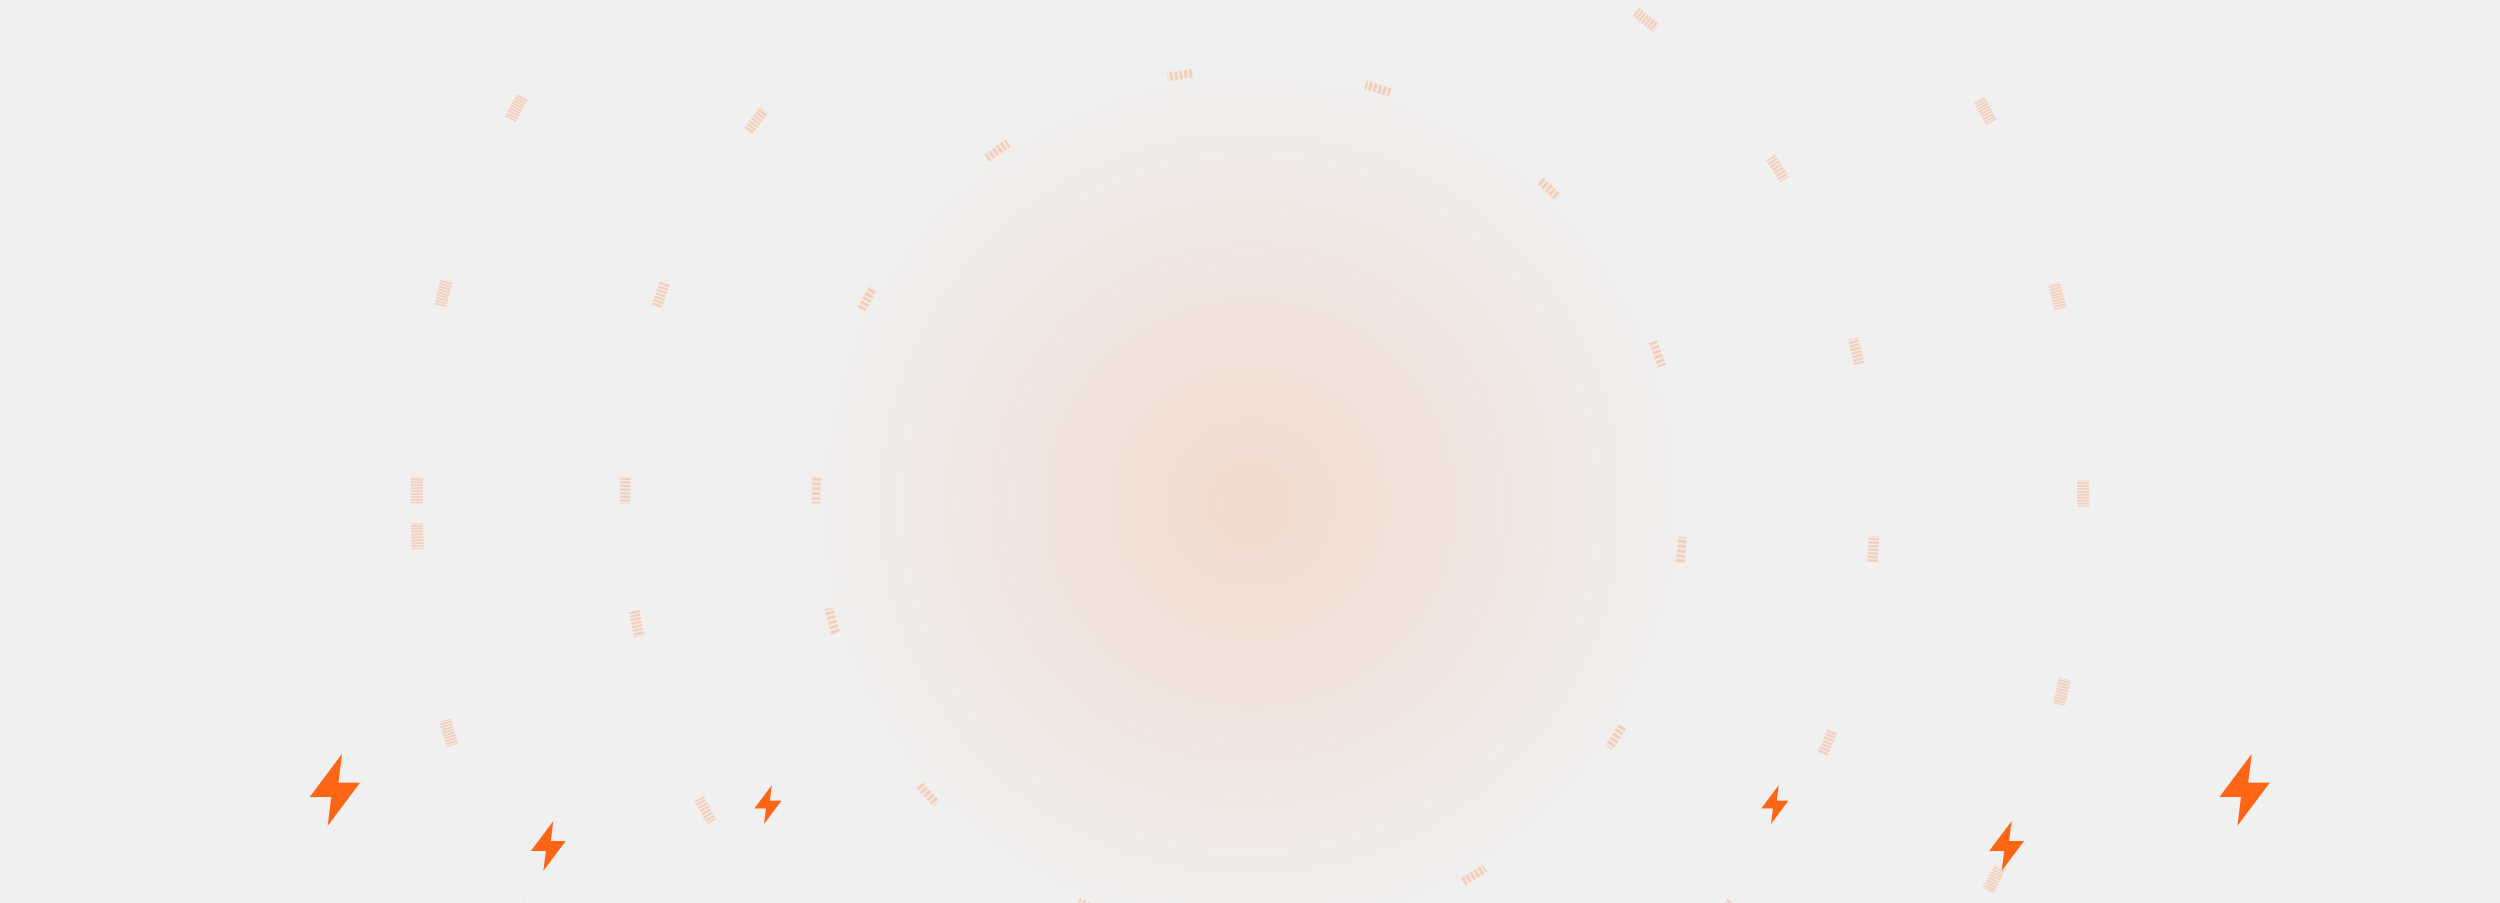
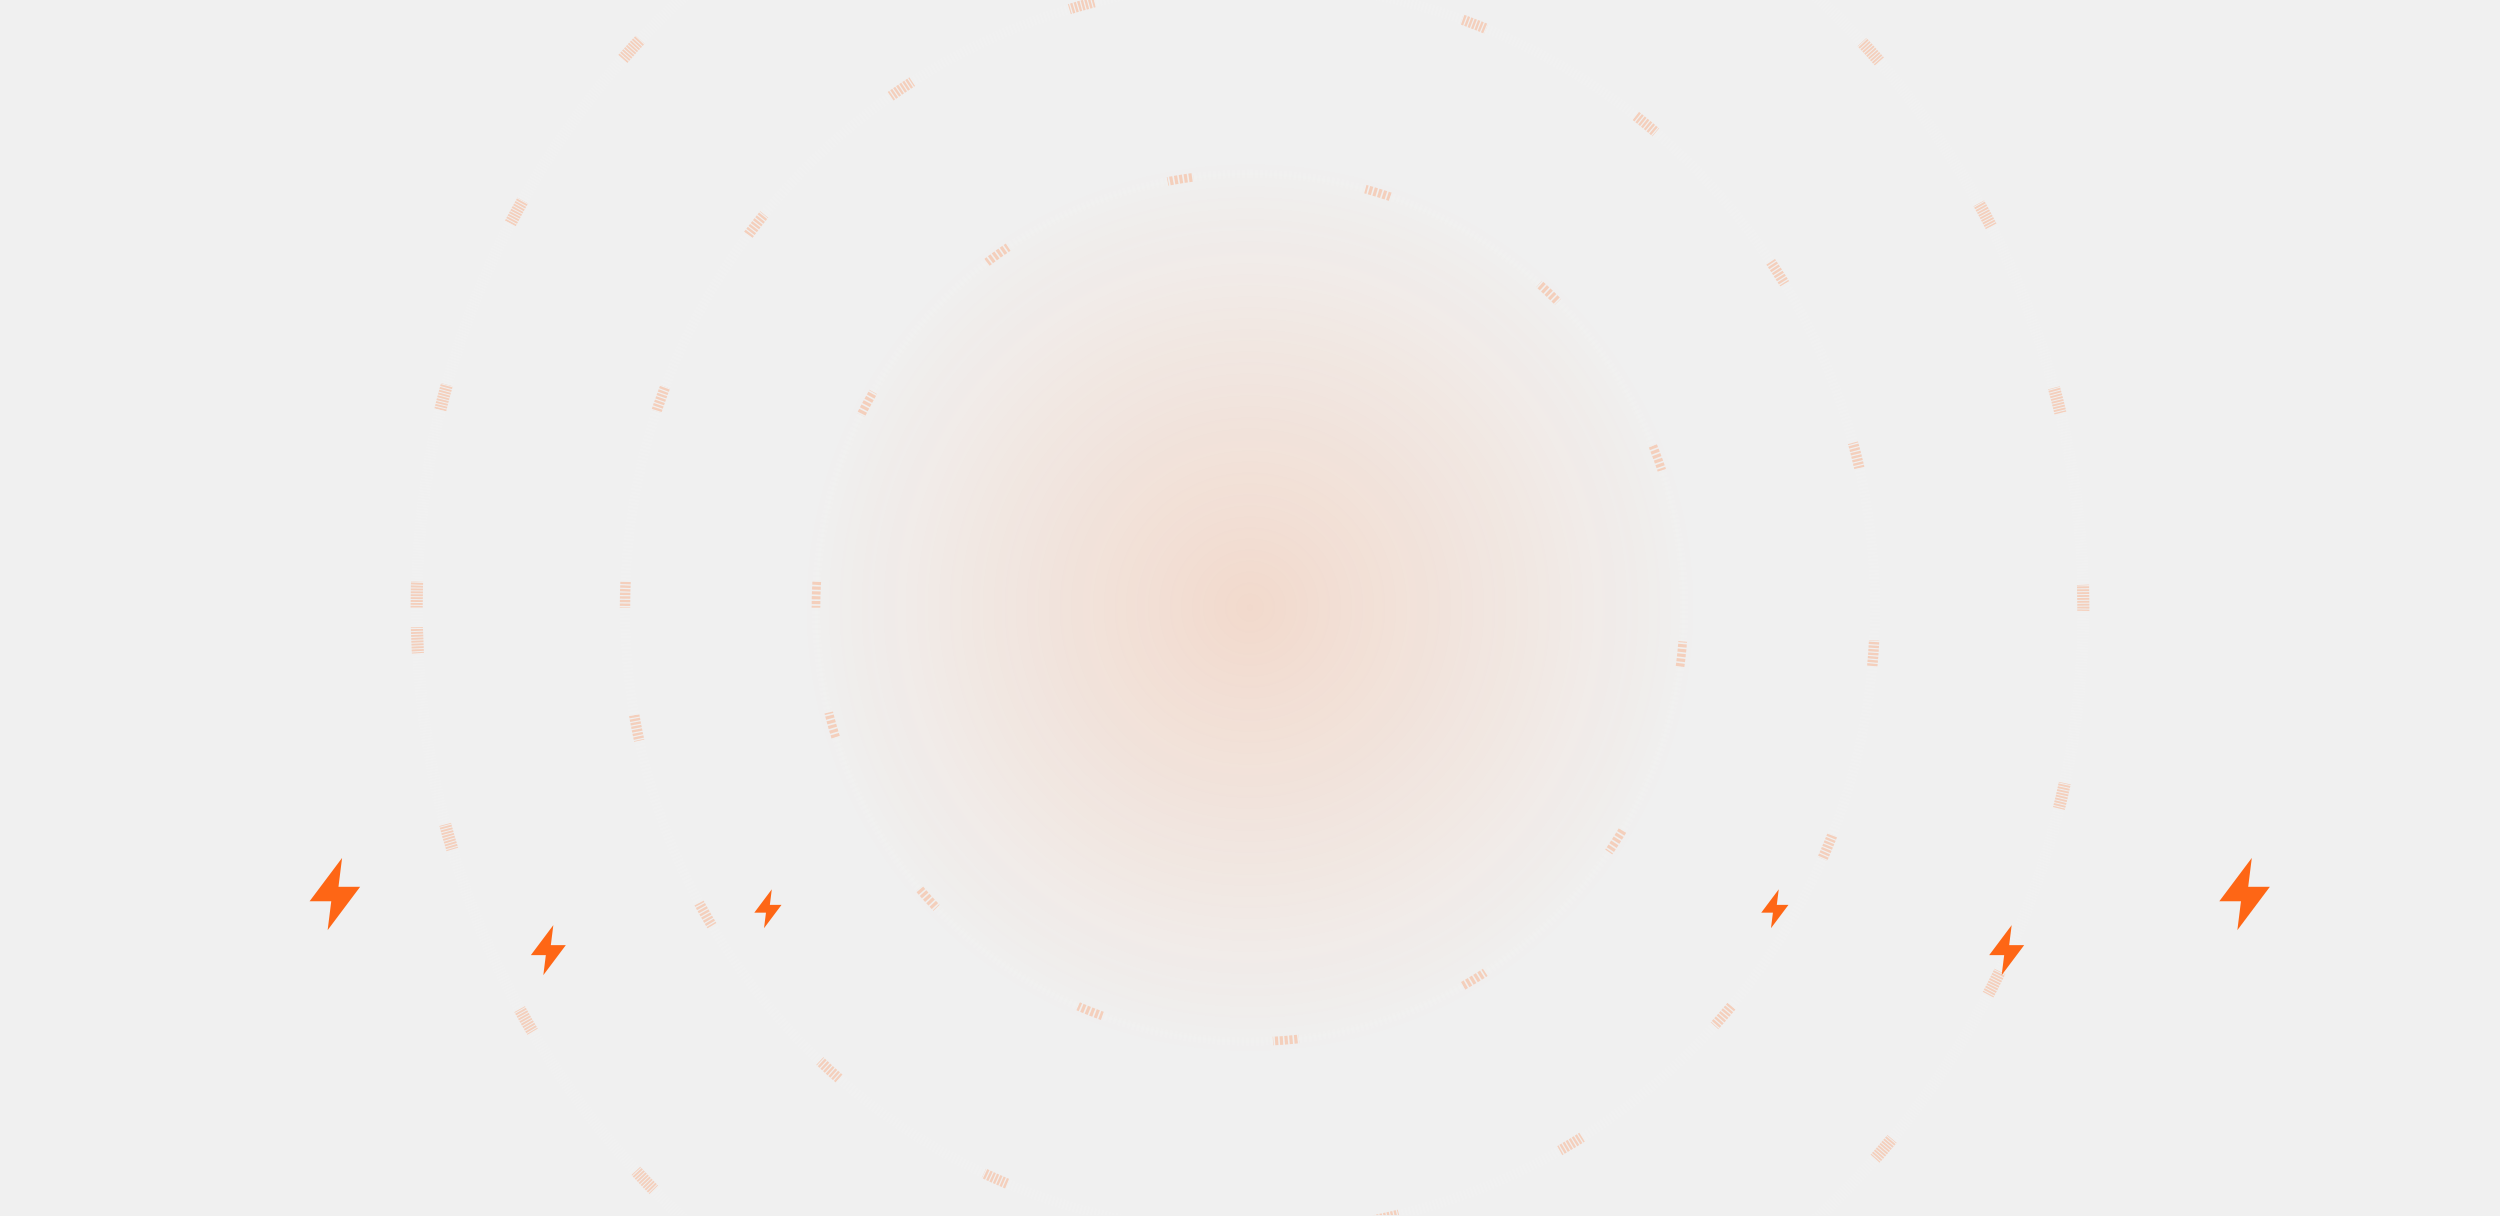
- <svg xmlns="http://www.w3.org/2000/svg" viewBox="0 0 1440 520" preserveAspectRatio="xMidYMid slice">
+ <svg xmlns="http://www.w3.org/2000/svg" viewBox="0 -60 1440 700" preserveAspectRatio="xMidYMid slice">
  <defs>
    <radialGradient id="g">
      <stop offset="0" stop-color="#FE6615" stop-opacity=".16" />
      <stop offset="1" stop-color="#FE6615" stop-opacity="0" />
    </radialGradient>
    <mask id="m0" maskUnits="userSpaceOnUse" x="0" y="-300" width="1440" height="1100">
      <circle cx="720" cy="290" r="250" fill="none" stroke="#fff" stroke-width="11" pathLength="100" stroke-dasharray="15 100" transform="rotate(-90 720 290)">
        <animate attributeName="stroke-dasharray" values="15 100;100 100;100 100;15 100" keyTimes="0;.7;.9;1" dur="6s" begin="-0.0s" repeatCount="indefinite" />
      </circle>
    </mask>
    <mask id="m1" maskUnits="userSpaceOnUse" x="0" y="-300" width="1440" height="1100">
      <circle cx="720" cy="290" r="360" fill="none" stroke="#fff" stroke-width="12" pathLength="100" stroke-dasharray="15 100" transform="rotate(-90 720 290)">
        <animate attributeName="stroke-dasharray" values="15 100;100 100;100 100;15 100" keyTimes="0;.7;.9;1" dur="7.5s" begin="-2.3s" repeatCount="indefinite" />
      </circle>
    </mask>
    <mask id="m2" maskUnits="userSpaceOnUse" x="0" y="-300" width="1440" height="1100">
      <circle cx="720" cy="290" r="480" fill="none" stroke="#fff" stroke-width="13" pathLength="100" stroke-dasharray="15 100" transform="rotate(-90 720 290)">
        <animate attributeName="stroke-dasharray" values="15 100;100 100;100 100;15 100" keyTimes="0;.7;.9;1" dur="9s" begin="-4.6s" repeatCount="indefinite" />
      </circle>
    </mask>
  </defs>
  <circle cx="720" cy="290" r="260" fill="url(#g)">
    <animate attributeName="r" values="200;300;200" dur="5s" repeatCount="indefinite" />
  </circle>
  <circle cx="720" cy="290" r="250" fill="none" stroke-width="5" pathLength="100" stroke-dasharray="1.833 0.944" transform="rotate(-90 720 290)" stroke="#fff" stroke-opacity=".045" />
  <circle cx="720" cy="290" r="250" fill="none" stroke-width="5" pathLength="100" stroke-dasharray="1.833 0.944" transform="rotate(-90 720 290)" stroke="#FE6615" stroke-opacity=".24" mask="url(#m0)" />
  <circle cx="720" cy="290" r="360" fill="none" stroke-width="6" pathLength="100" stroke-dasharray="1.375 0.708" transform="rotate(-90 720 290)" stroke="#fff" stroke-opacity=".045" />
  <circle cx="720" cy="290" r="360" fill="none" stroke-width="6" pathLength="100" stroke-dasharray="1.375 0.708" transform="rotate(-90 720 290)" stroke="#FE6615" stroke-opacity=".24" mask="url(#m1)" />
  <circle cx="720" cy="290" r="480" fill="none" stroke-width="7" pathLength="100" stroke-dasharray="1.100 0.567" transform="rotate(-90 720 290)" stroke="#fff" stroke-opacity=".045" />
  <circle cx="720" cy="290" r="480" fill="none" stroke-width="7" pathLength="100" stroke-dasharray="1.100 0.567" transform="rotate(-90 720 290)" stroke="#FE6615" stroke-opacity=".24" mask="url(#m2)" />
  <g>
    <path d="M13 2L4 14h6l-1 8 9-12h-6z" fill="#FE6615" transform="translate(170 430) scale(2.08)" />
    <animateTransform attributeName="transform" type="translate" values="0 0;0 -420" dur="9s" begin="0s" repeatCount="indefinite" />
    <animate attributeName="opacity" values="0;.32;.32;0" keyTimes="0;.2;.7;1" dur="9s" begin="0s" repeatCount="indefinite" />
  </g>
  <g>
    <path d="M13 2L4 14h6l-1 8 9-12h-6z" fill="#FE6615" transform="translate(300 470) scale(1.44)" />
    <animateTransform attributeName="transform" type="translate" values="0 0;0 -420" dur="11s" begin="-4s" repeatCount="indefinite" />
    <animate attributeName="opacity" values="0;.32;.32;0" keyTimes="0;.2;.7;1" dur="11s" begin="-4s" repeatCount="indefinite" />
  </g>
  <g>
    <path d="M13 2L4 14h6l-1 8 9-12h-6z" fill="#FE6615" transform="translate(430 450) scale(1.12)" />
    <animateTransform attributeName="transform" type="translate" values="0 0;0 -420" dur="10s" begin="-7s" repeatCount="indefinite" />
    <animate attributeName="opacity" values="0;.32;.32;0" keyTimes="0;.2;.7;1" dur="10s" begin="-7s" repeatCount="indefinite" />
  </g>
  <g>
    <path d="M13 2L4 14h6l-1 8 9-12h-6z" fill="#FE6615" transform="translate(1010 450) scale(1.12)" />
    <animateTransform attributeName="transform" type="translate" values="0 0;0 -420" dur="10s" begin="-2s" repeatCount="indefinite" />
    <animate attributeName="opacity" values="0;.32;.32;0" keyTimes="0;.2;.7;1" dur="10s" begin="-2s" repeatCount="indefinite" />
  </g>
  <g>
    <path d="M13 2L4 14h6l-1 8 9-12h-6z" fill="#FE6615" transform="translate(1140 470) scale(1.44)" />
    <animateTransform attributeName="transform" type="translate" values="0 0;0 -420" dur="11s" begin="-6s" repeatCount="indefinite" />
    <animate attributeName="opacity" values="0;.32;.32;0" keyTimes="0;.2;.7;1" dur="11s" begin="-6s" repeatCount="indefinite" />
  </g>
  <g>
    <path d="M13 2L4 14h6l-1 8 9-12h-6z" fill="#FE6615" transform="translate(1270 430) scale(2.08)" />
    <animateTransform attributeName="transform" type="translate" values="0 0;0 -420" dur="9s" begin="-3s" repeatCount="indefinite" />
    <animate attributeName="opacity" values="0;.32;.32;0" keyTimes="0;.2;.7;1" dur="9s" begin="-3s" repeatCount="indefinite" />
  </g>
</svg>
